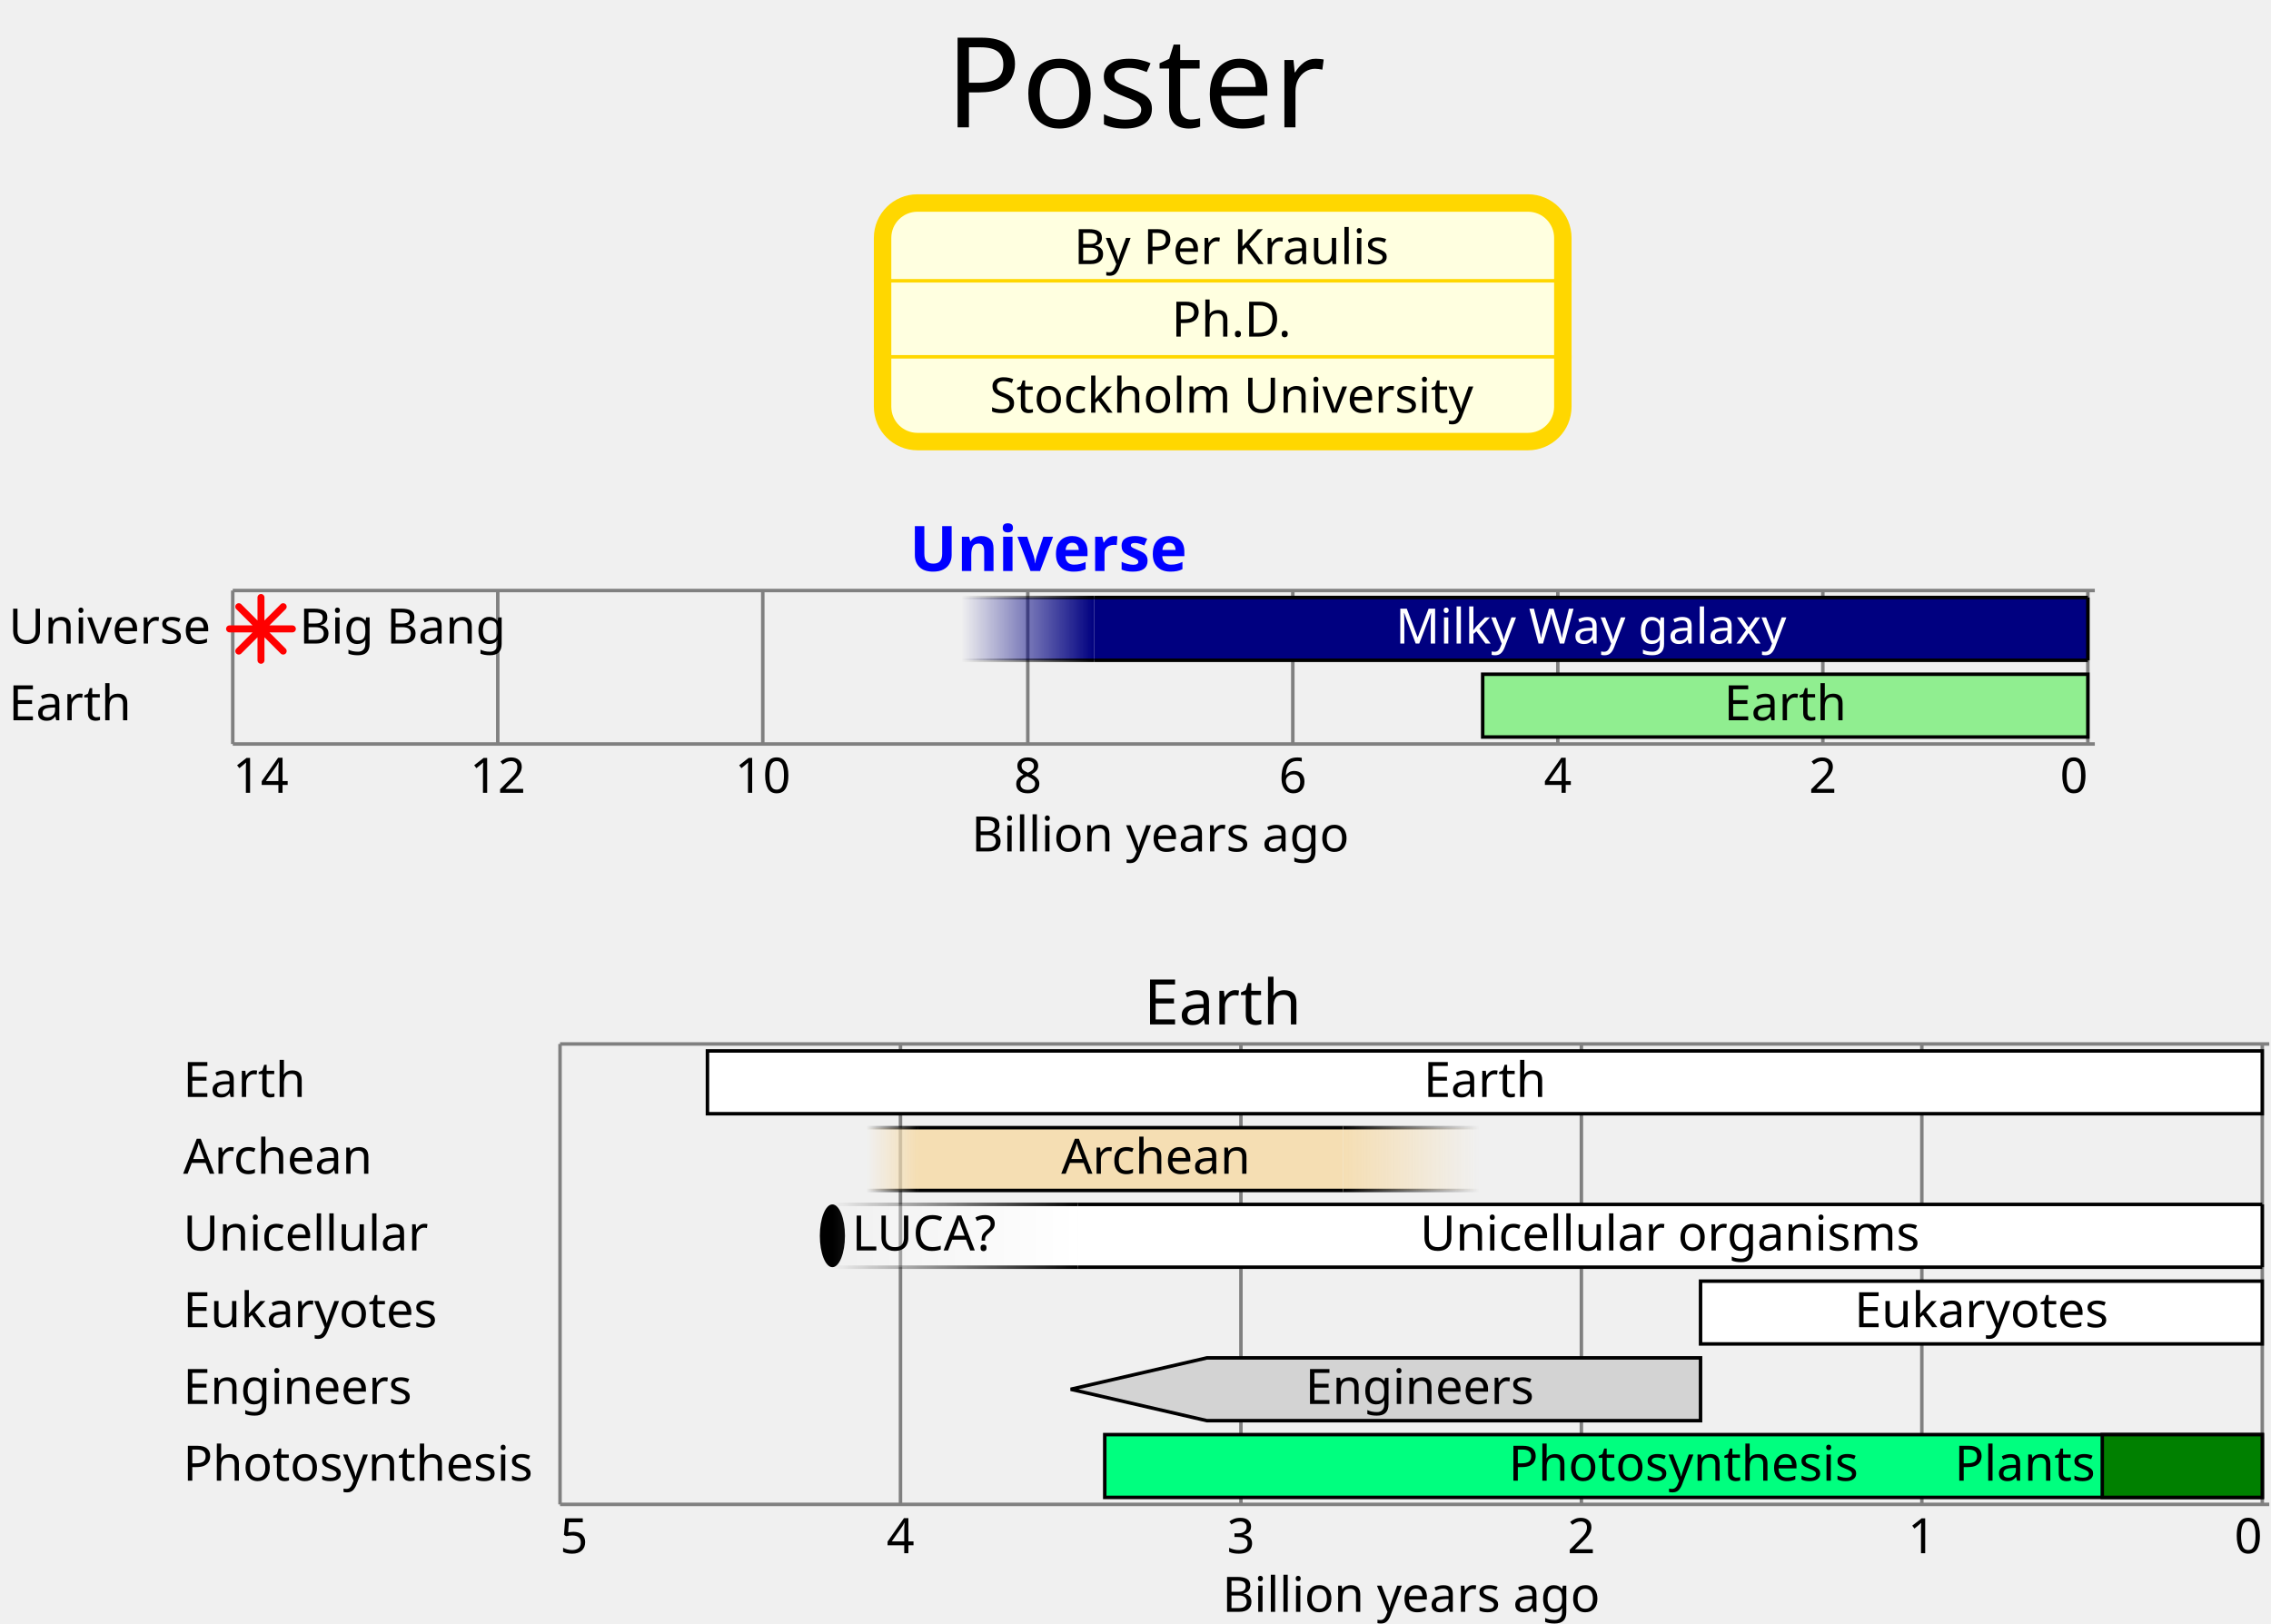
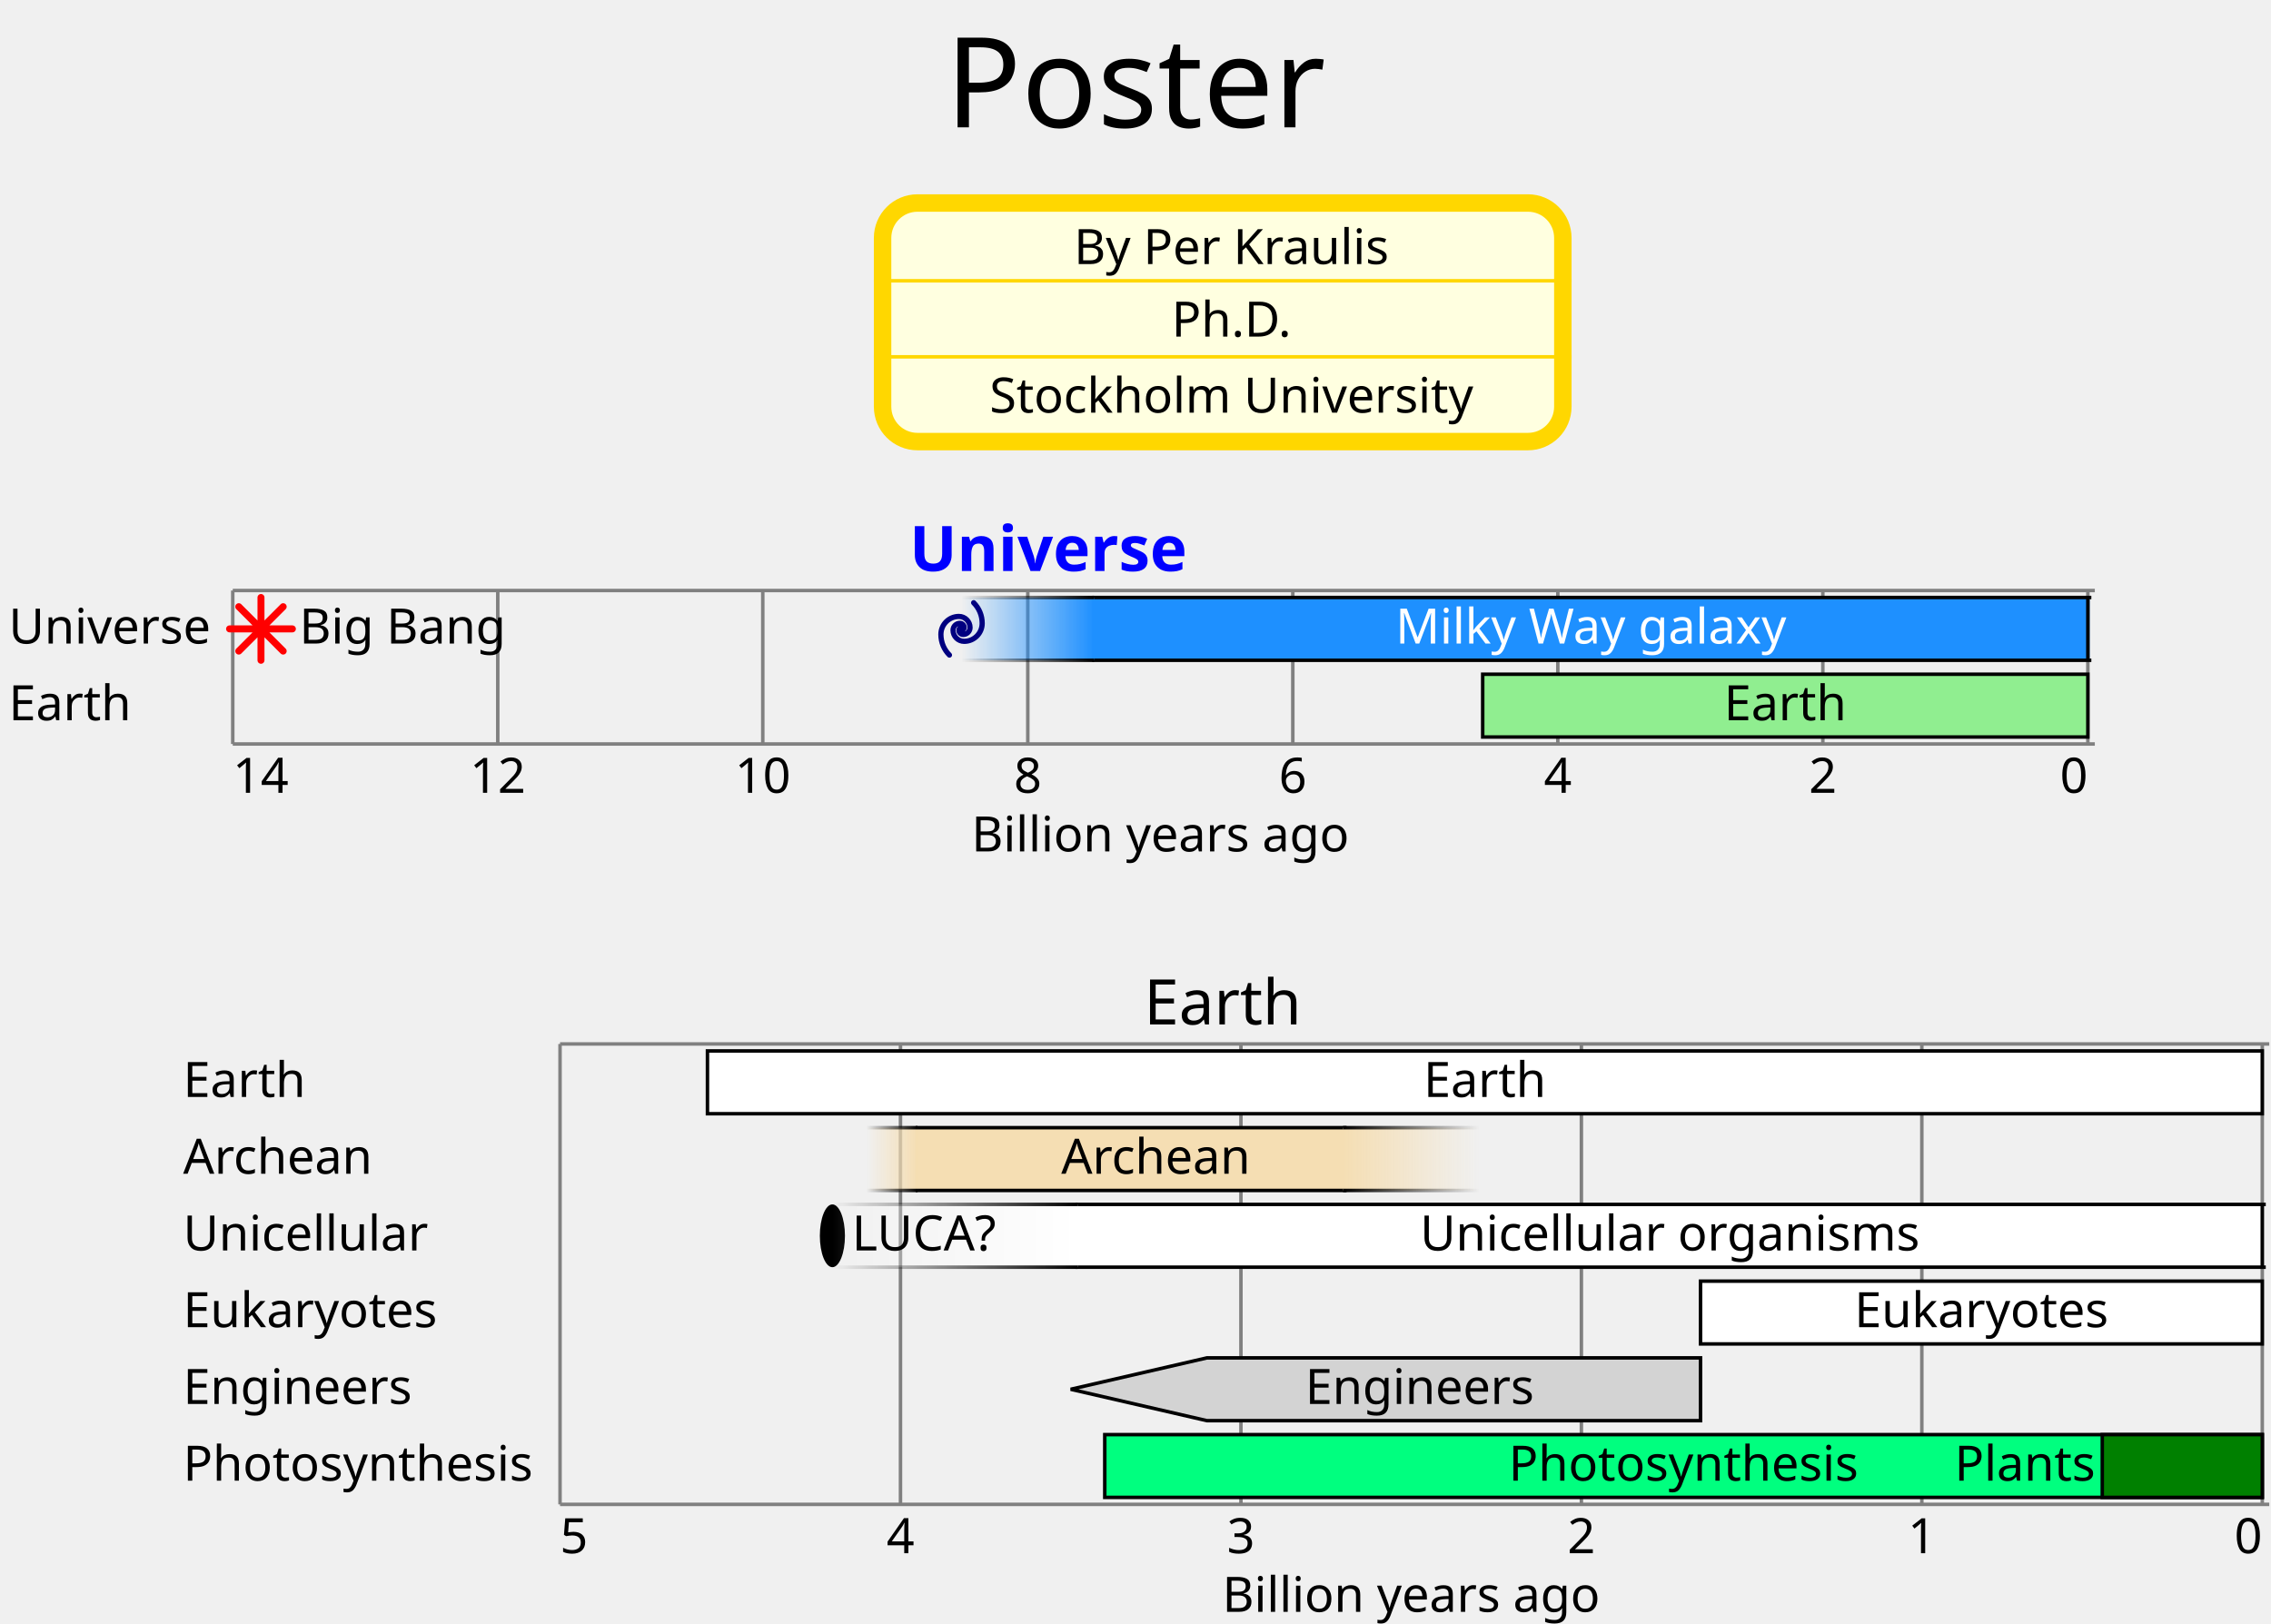
<svg xmlns="http://www.w3.org/2000/svg" width="651" height="465.400" viewBox="0 0 651 465.400" transform="translate(0.5, 0.5)">
  <g stroke="black" fill="white" font-family="sans-serif" font-size="14">
    <text x="325" y="36" stroke="none" fill="black" font-size="36" text-anchor="middle">Poster</text>
    <g transform="scale(1) translate(250, 55.2)">
      <g stroke="black" fill="white" font-family="sans-serif" font-size="14">
        <text x="100" y="18" stroke="none" fill="black" font-size="18" text-anchor="middle">By Per Kraulis</text>
        <rect x="2.5" y="2.5" rx="10" ry="10" width="195" fill="lightyellow" stroke="gold" stroke-width="5" height="68.400" />
        <g stroke="none" fill="black" text-anchor="middle" transform="translate(102.500, 20)">
          <text x="0" y="0">By Per Kraulis</text>
        </g>
        <line x1="0" y1="24.800" x2="200" y2="24.800" stroke="gold" stroke-width="1" />
        <g stroke="none" fill="black" text-anchor="middle" transform="translate(102.500, 40.800)">
          <text x="0" y="0">Ph.D.</text>
        </g>
        <line x1="0" y1="46.600" x2="200" y2="46.600" stroke="gold" stroke-width="1" />
        <g stroke="none" fill="black" text-anchor="middle" transform="translate(102.500, 62.600)">
          <text x="0" y="0">Stockholm University</text>
        </g>
      </g>
    </g>
    <g transform="scale(1) translate(0, 145.2)">
      <g stroke="black" fill="white" font-family="sans-serif" font-size="14">
        <text x="300" y="18" stroke="none" fill="blue" font-size="18" text-anchor="middle" font-weight="bold">Universe</text>
        <g>
          <path d="M 66.220 23.600 V 67.600 M 142.189 23.600 V 67.600 M 218.157 23.600 V 67.600 M 294.126 23.600 V 67.600 M 370.094 23.600 V 67.600 M 446.063 23.600 V 67.600 M 522.031 23.600 V 67.600 M 598 23.600 V 67.600 M 66.220 23.600 H 600 M 66.220 67.600 H 600" stroke="gray" />
          <g text-anchor="middle" stroke="none" fill="black">
            <text x="66.220" y="81.600" text-anchor="start">14</text>
            <text x="142.189" y="81.600">12</text>
            <text x="218.157" y="81.600">10</text>
            <text x="294.126" y="81.600">8</text>
            <text x="370.094" y="81.600">6</text>
            <text x="446.063" y="81.600">4</text>
            <text x="522.031" y="81.600">2</text>
            <text x="598" y="81.600" text-anchor="end">0</text>
            <text x="332.110" y="98.4">Billion years ago</text>
          </g>
        </g>
        <g>
          <path d="M 65.311 34.600 h 18 M 74.311 25.600 v 18 M 67.947 28.236 L 80.675 40.964 M 80.675 28.236 L 67.947 40.964" fill="none" stroke="red" stroke-width="2" stroke-linecap="round" />
          <g>
-             <rect x="313.118" y="25.600" width="284.882" height="18" stroke="none" fill="navy" />
-             <path d="M 313.118 25.600 H 598 m 0 18 H 313.118" stroke="black" />
+             <rect x="312.618" y="25.600" width="285.882" height="18" stroke="none" fill="dodgerblue" />
+             <path d="M 312.618 25.600 H 599 m 0 18 H 312.618" stroke="black" />
            <defs>
              <linearGradient id="id17">
-                 <stop offset="0" stop-color="navy" stop-opacity="0" />
-                 <stop offset="1" stop-color="navy" stop-opacity="1" />
+                 <stop offset="0" stop-color="dodgerblue" stop-opacity="0" />
+                 <stop offset="1" stop-color="dodgerblue" stop-opacity="1" />
              </linearGradient>
              <linearGradient id="id18">
                <stop offset="0" stop-color="black" stop-opacity="0" />
                <stop offset="1" stop-color="black" stop-opacity="1" />
              </linearGradient>
            </defs>
            <rect x="275.134" y="25.600" width="37.984" height="18" stroke="none" fill="url(#id17)" />
            <path d="M 275.134 25.600 H 313.118 m 0 18 H 275.134" stroke="url(#id18)" />
            <line x1="598" y1="25.600" x2="598" y2="43.600" stroke="black" />
          </g>
+           <path transform="translate(275.134, 34.600) scale(1.500) translate(-6,-6)" d="M8.316 1a5.553 5.553 0 0 1 1.629 3.94A3.443 3.443 0 0 1 6.5 8.378 2.127 2.127 0 0 1 4.375 6.25 1.315 1.315 0 0 1 5.69 4.936c.45 0 .813.365.812.813a.503.503 0 0 1-.147.355l-.71-.208a.502.502 0 0 0-.147.355c0 .449.363.813.812.813A1.315 1.315 0 0 0 7.625 5.75 2.127 2.127 0 0 0 5.5 3.622 3.443 3.443 0 0 0 2.055 7.06c0 1.538.622 2.93 1.629 3.939" fill="none" stroke="navy" stroke-width="1" stroke-linecap="round" />
          <g>
            <rect x="424.526" y="47.600" width="173.474" height="18" fill="lightgreen" />
          </g>
        </g>
        <g text-anchor="middle" stroke="none" fill="black">
          <text x="85.311" y="38.800" text-anchor="start">Big Bang</text>
          <text x="455.559" y="38.800" fill="white" text-anchor="middle">Milky Way galaxy</text>
          <text x="511.263" y="60.800" fill="black" text-anchor="middle">Earth</text>
        </g>
        <g stroke="none" fill="black">
          <text x="2" y="38.800">Universe</text>
          <text x="2" y="60.800">Earth</text>
        </g>
      </g>
    </g>
    <g transform="scale(1) translate(50, 275.2)">
      <g stroke="black" fill="white" font-family="sans-serif" font-size="14">
        <text x="300" y="18" stroke="none" fill="black" font-size="18" text-anchor="middle">Earth</text>
        <g>
          <path d="M 110.040 23.600 V 155.600 M 207.632 23.600 V 155.600 M 305.224 23.600 V 155.600 M 402.816 23.600 V 155.600 M 500.408 23.600 V 155.600 M 598 23.600 V 155.600 M 110.040 23.600 H 600 M 110.040 155.600 H 600" stroke="gray" />
          <g text-anchor="middle" stroke="none" fill="black">
            <text x="110.040" y="169.600" text-anchor="start">5</text>
            <text x="207.632" y="169.600">4</text>
            <text x="305.224" y="169.600">3</text>
            <text x="402.816" y="169.600">2</text>
            <text x="500.408" y="169.600">1</text>
            <text x="598" y="169.600" text-anchor="end">0</text>
            <text x="354.020" y="186.4">Billion years ago</text>
          </g>
        </g>
        <g>
          <g>
            <rect x="152.297" y="25.600" width="445.703" height="18" fill="white" />
          </g>
          <g>
-             <rect x="212.512" y="47.600" width="121.990" height="18" stroke="none" fill="wheat" />
-             <path d="M 212.512 47.600 H 334.502 m 0 18 H 212.512" stroke="black" />
+             <rect x="212.012" y="47.600" width="122.990" height="18" stroke="none" fill="wheat" />
+             <path d="M 212.012 47.600 H 335.502 m 0 18 H 212.012" stroke="black" />
            <defs>
              <linearGradient id="id19">
                <stop offset="0" stop-color="wheat" stop-opacity="0" />
                <stop offset="1" stop-color="wheat" stop-opacity="1" />
              </linearGradient>
              <linearGradient id="id20">
                <stop offset="0" stop-color="black" stop-opacity="0" />
                <stop offset="1" stop-color="black" stop-opacity="1" />
              </linearGradient>
            </defs>
            <rect x="197.873" y="47.600" width="14.639" height="18" stroke="none" fill="url(#id19)" />
            <path d="M 197.873 47.600 H 212.512 m 0 18 H 197.873" stroke="url(#id20)" />
            <defs>
              <linearGradient id="id21">
                <stop offset="0" stop-color="wheat" stop-opacity="1" />
                <stop offset="1" stop-color="wheat" stop-opacity="0" />
              </linearGradient>
              <linearGradient id="id22">
                <stop offset="0" stop-color="black" stop-opacity="1" />
                <stop offset="1" stop-color="black" stop-opacity="0" />
              </linearGradient>
            </defs>
            <rect x="334.502" y="47.600" width="39.037" height="18" stroke="none" fill="url(#id21)" />
            <path d="M 334.502 47.600 H 373.538 m 0 18 H 334.502" stroke="url(#id22)" />
          </g>
          <ellipse cx="188.114" cy="78.600" rx="3.6" ry="9.0" fill="black" stroke="none" />
          <g>
-             <rect x="258.38" y="69.600" width="339.620" height="18" stroke="none" fill="white" />
-             <path d="M 258.380 69.600 H 598 m 0 18 H 258.380" stroke="black" />
+             <rect x="257.88" y="69.600" width="340.620" height="18" stroke="none" fill="white" />
+             <path d="M 257.880 69.600 H 599 m 0 18 H 257.880" stroke="black" />
            <defs>
              <linearGradient id="id23">
                <stop offset="0" stop-color="white" stop-opacity="0" />
                <stop offset="1" stop-color="white" stop-opacity="1" />
              </linearGradient>
              <linearGradient id="id24">
                <stop offset="0" stop-color="black" stop-opacity="0" />
                <stop offset="1" stop-color="black" stop-opacity="1" />
              </linearGradient>
            </defs>
            <rect x="188.114" y="69.600" width="70.266" height="18" stroke="none" fill="url(#id23)" />
            <path d="M 188.114 69.600 H 258.380 m 0 18 H 188.114" stroke="url(#id24)" />
            <line x1="598" y1="69.600" x2="598" y2="87.600" stroke="black" />
          </g>
          <g>
            <rect x="436.973" y="91.600" width="161.027" height="18" fill="white" />
          </g>
          <g>
            <path d="M 295.465 113.600 L 256.428 122.600 295.465 131.600 H 436.973 L 436.973 122.600 436.973 113.600 Z" fill="lightgray" />
          </g>
          <g>
            <rect x="266.187" y="135.600" width="331.813" height="18" fill="springgreen" />
          </g>
          <g>
            <rect x="552.132" y="135.600" width="45.868" height="18" fill="green" />
          </g>
        </g>
        <g text-anchor="middle" stroke="none" fill="black">
          <text x="375.149" y="38.800" fill="black" text-anchor="middle">Earth</text>
          <text x="280.826" y="60.800" fill="black" text-anchor="middle">Archean</text>
          <text x="193.714" y="82.800" text-anchor="start">LUCA?</text>
          <text x="428.190" y="82.800" fill="black" text-anchor="middle">Unicellular organisms</text>
          <text x="517.487" y="104.800" fill="black" text-anchor="middle">Eukaryotes</text>
          <text x="356.460" y="126.800" fill="black" text-anchor="middle">Engineers</text>
          <text x="432.094" y="148.800" fill="black" text-anchor="middle">Photosynthesis</text>
          <text x="550.132" y="148.800" fill="black" text-anchor="end">Plants</text>
        </g>
        <g stroke="none" fill="black">
          <text x="2" y="38.800">Earth</text>
          <text x="2" y="60.800">Archean</text>
          <text x="2" y="82.800">Unicellular</text>
          <text x="2" y="104.800">Eukaryotes</text>
          <text x="2" y="126.800">Engineers</text>
          <text x="2" y="148.800">Photosynthesis</text>
        </g>
      </g>
    </g>
  </g>
</svg>
